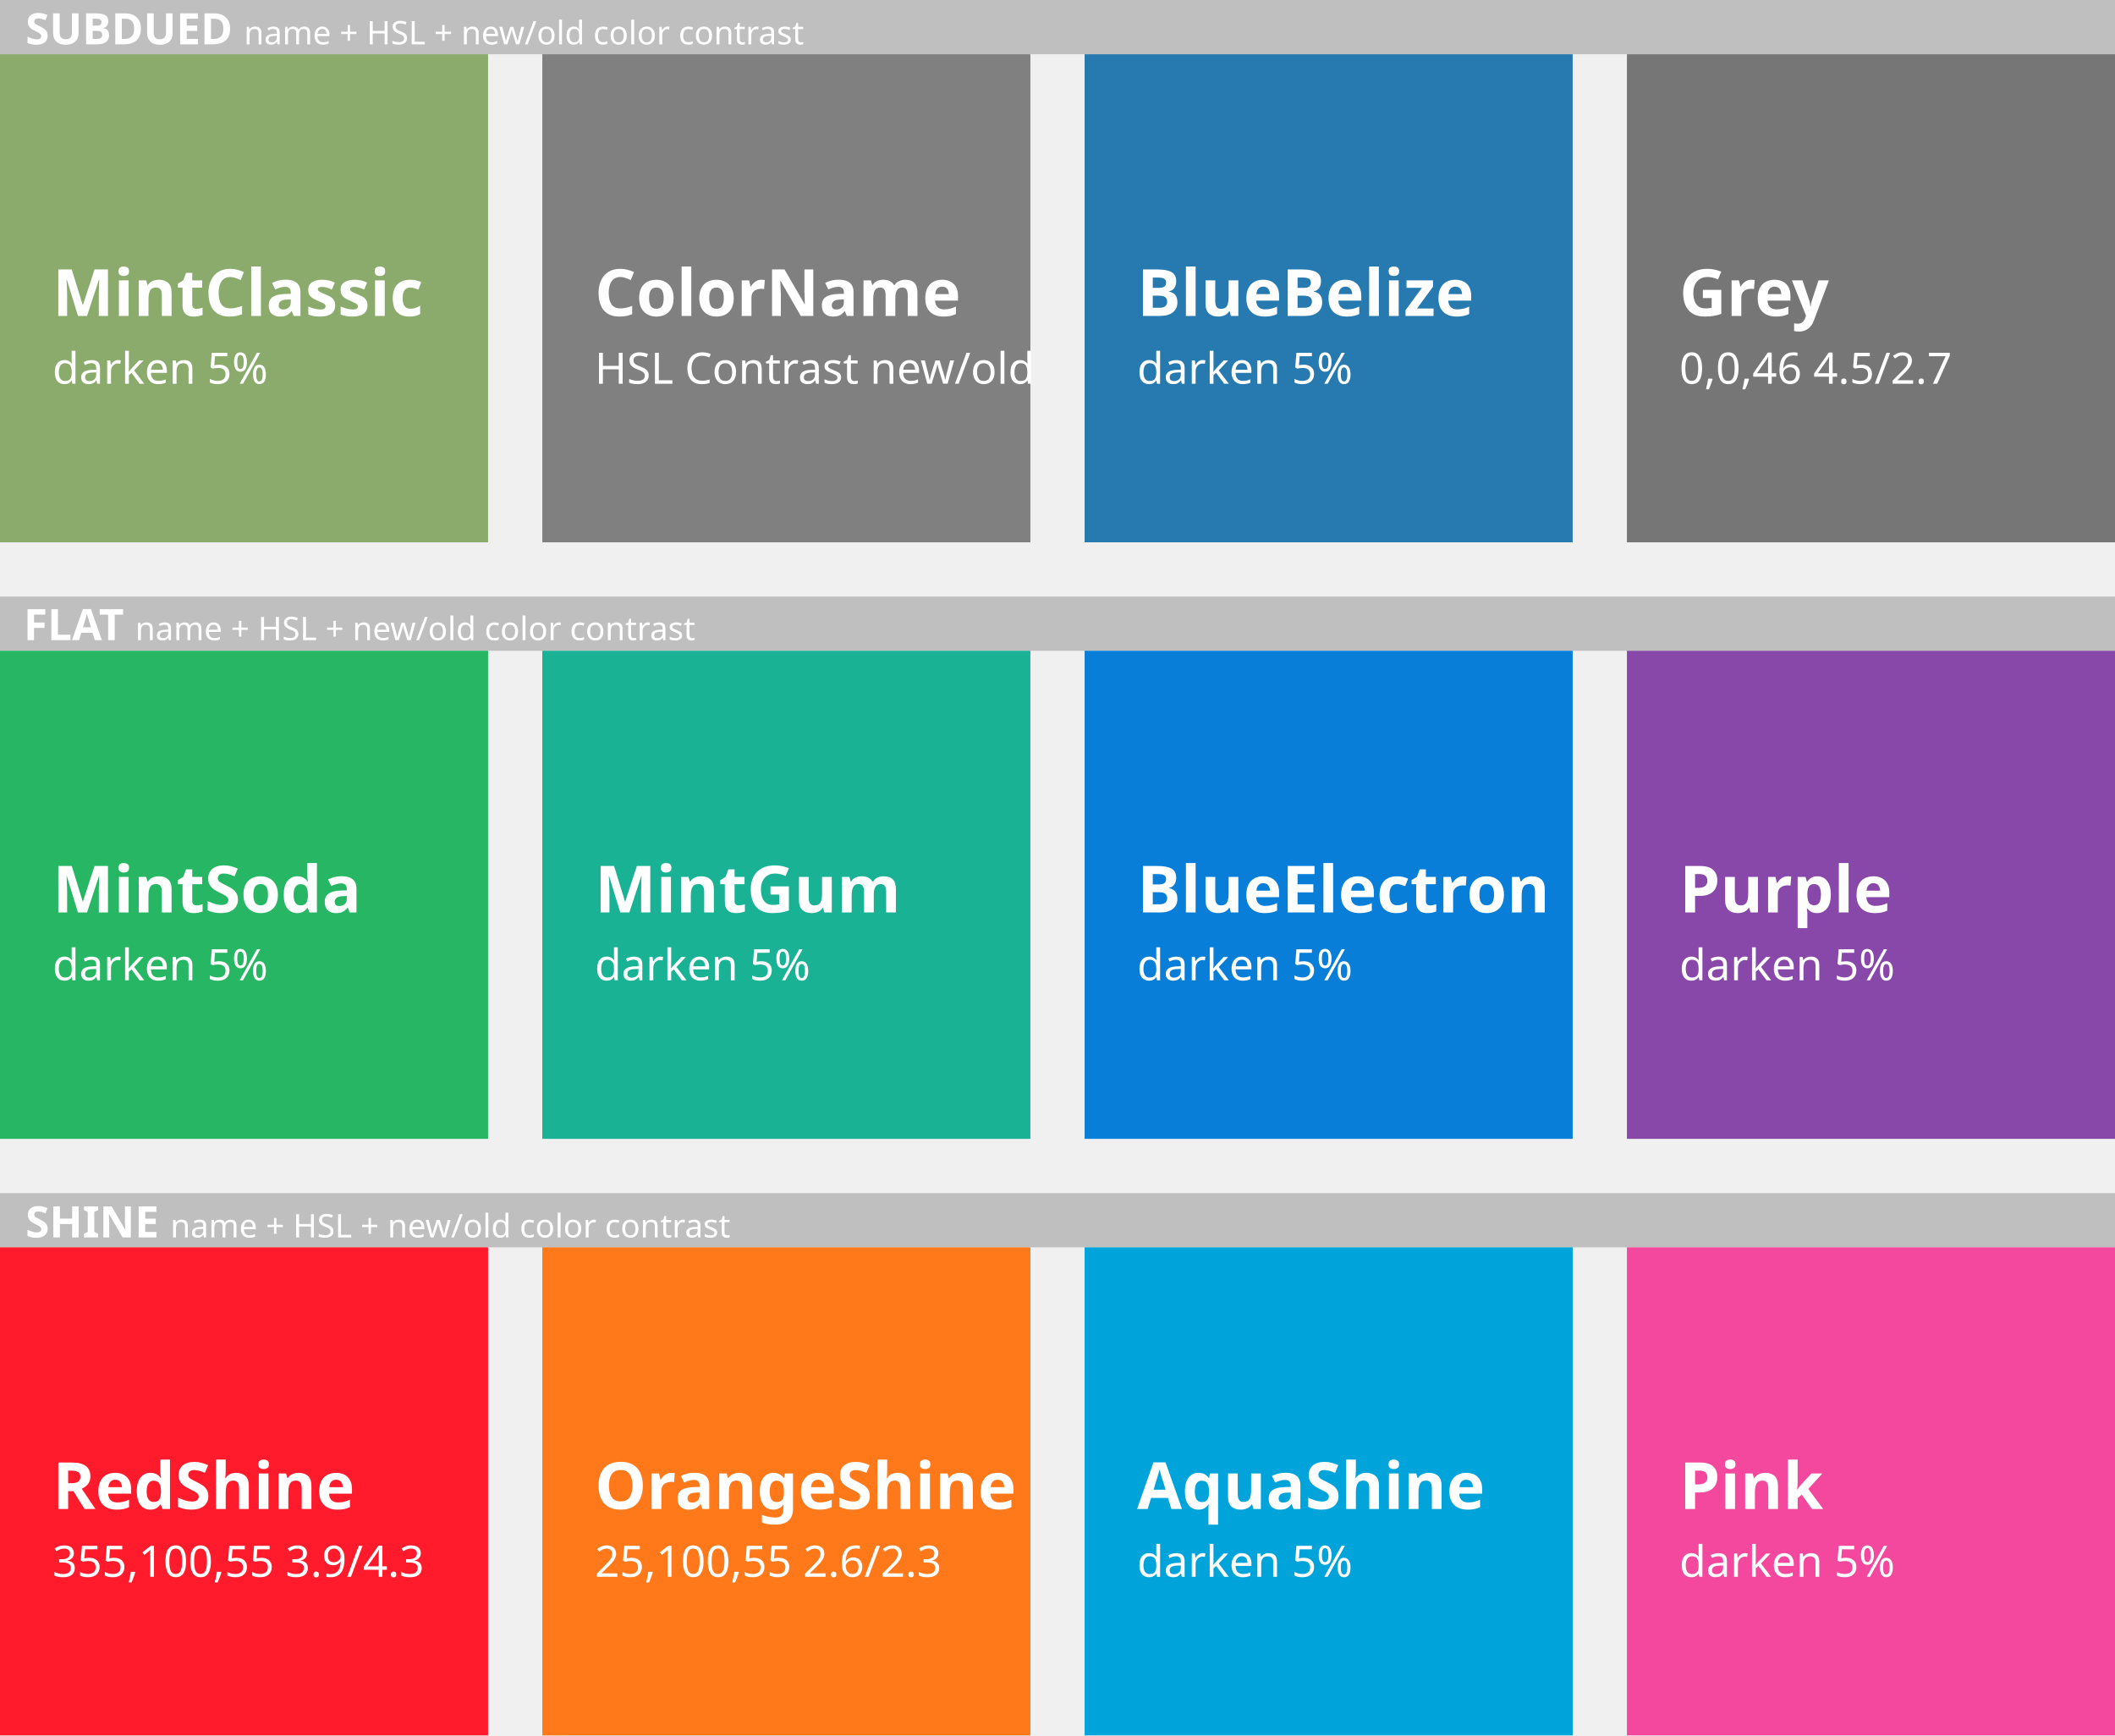
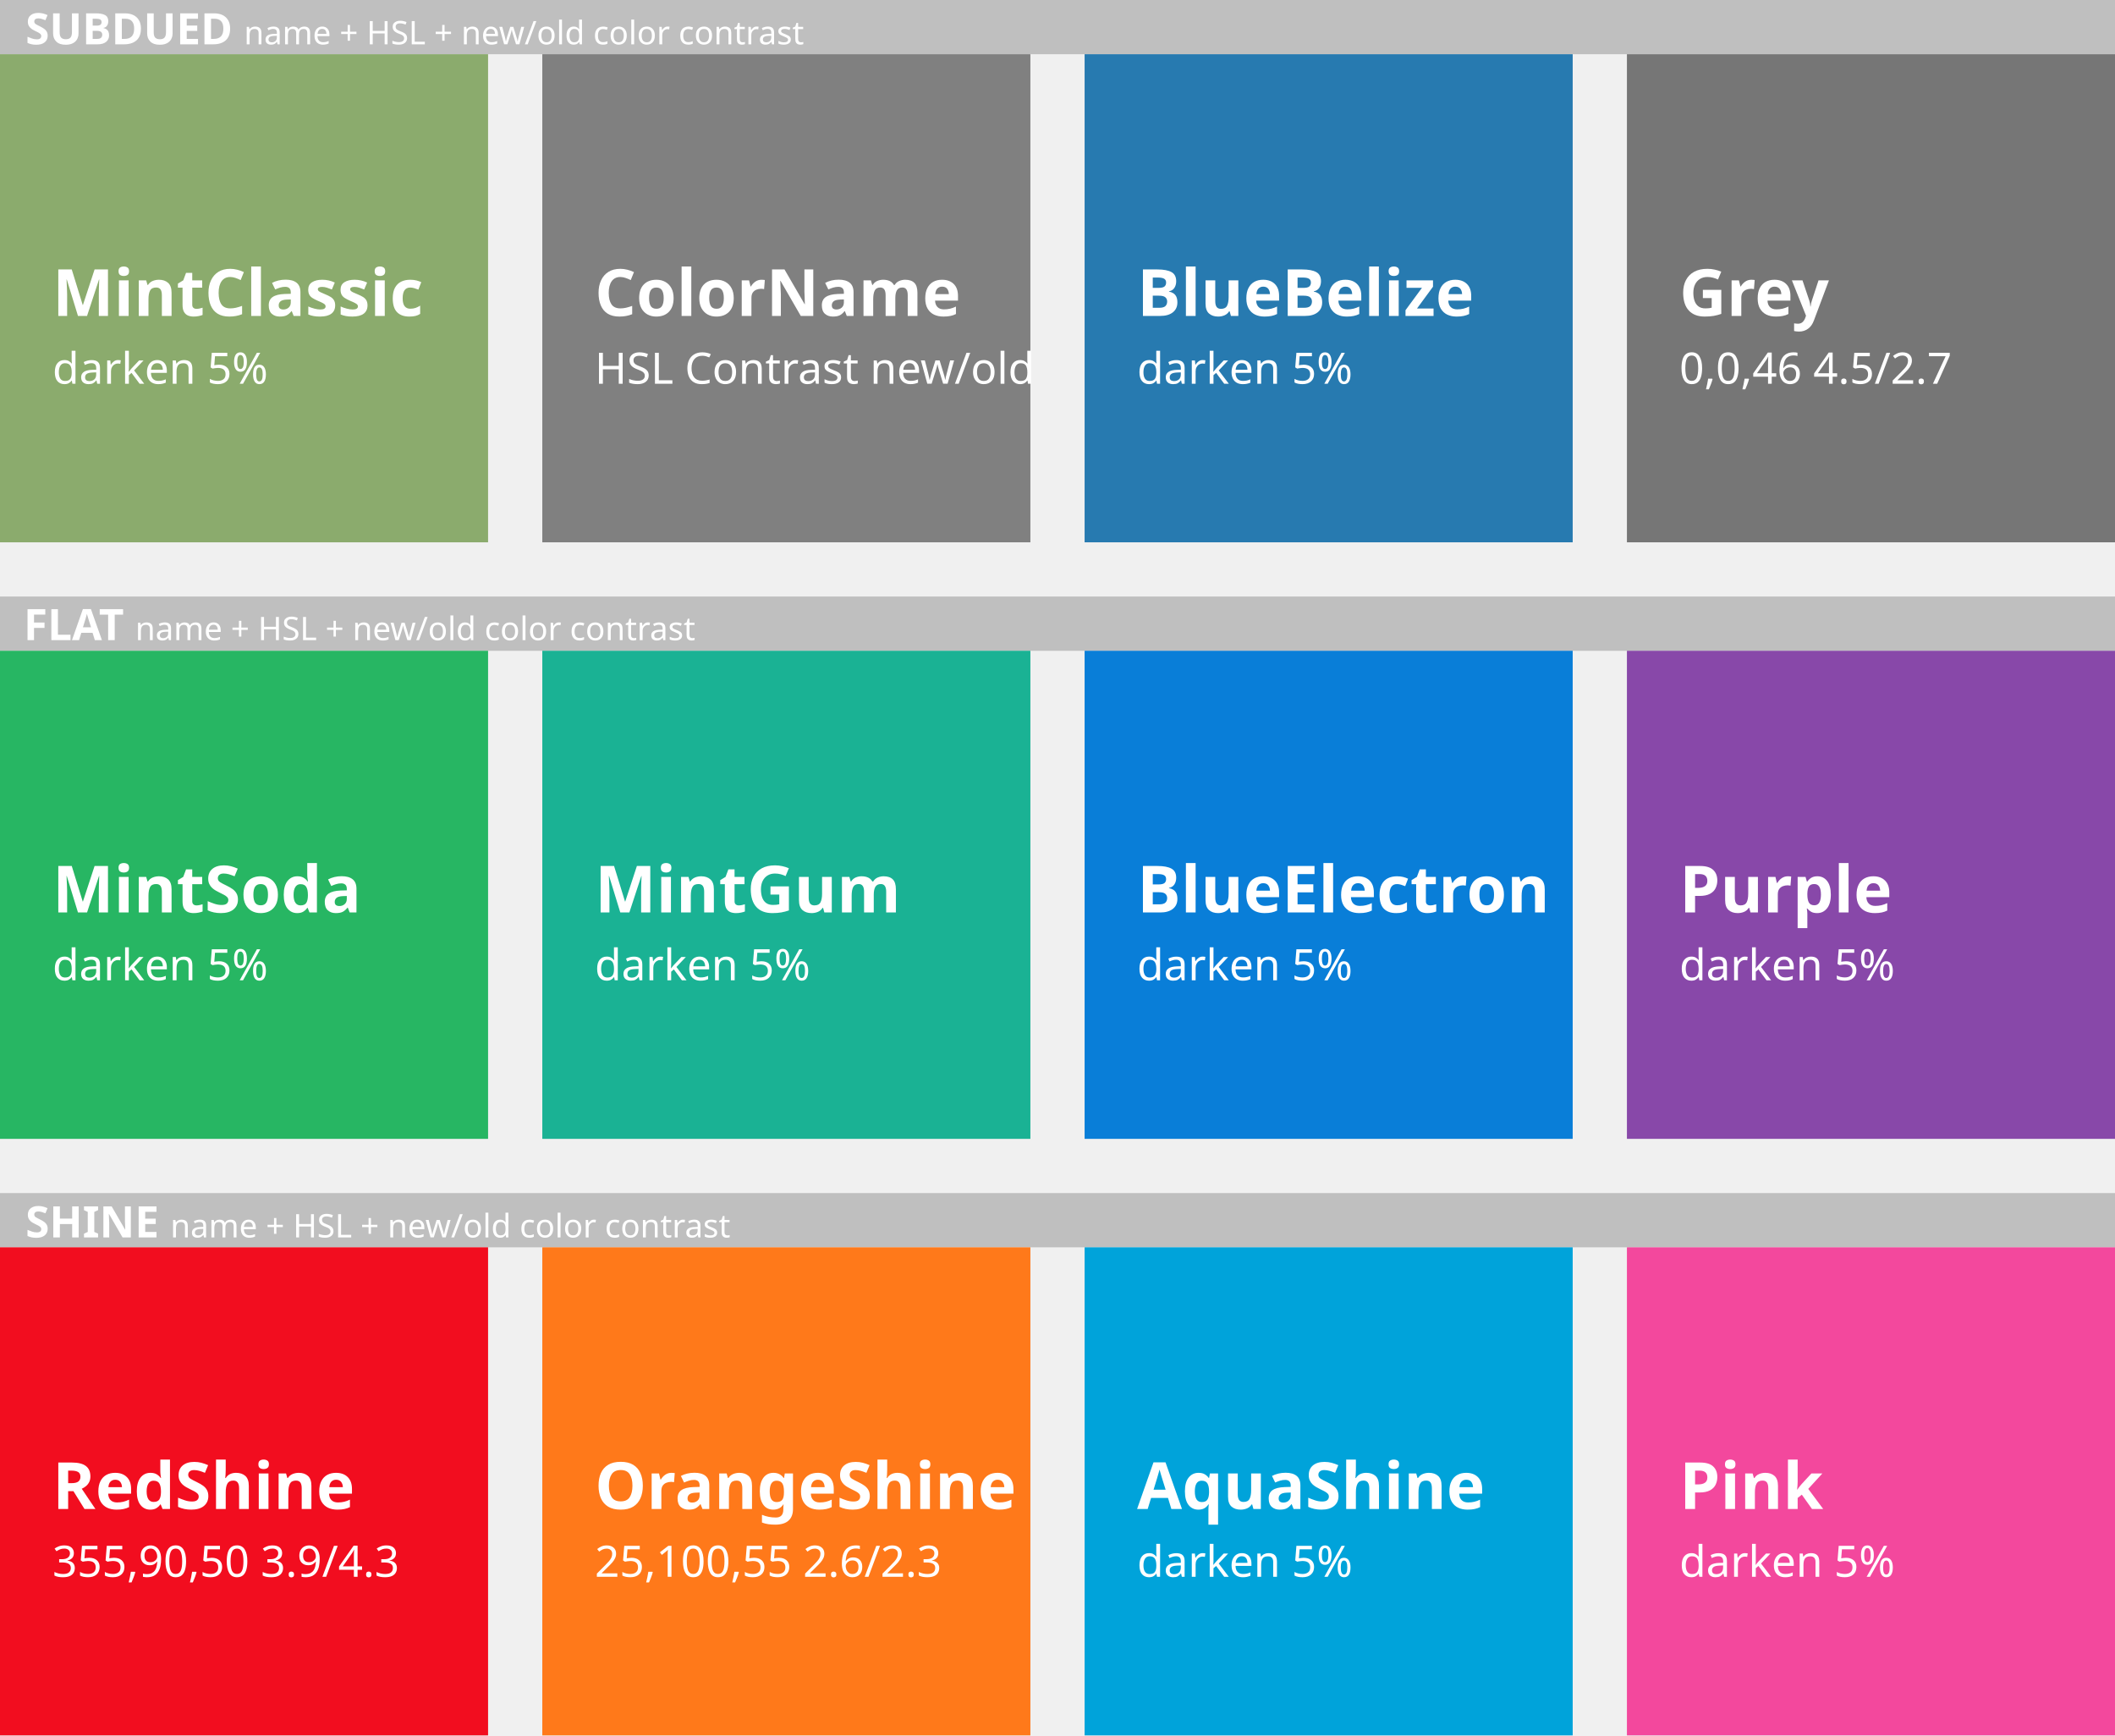
<svg xmlns="http://www.w3.org/2000/svg" id="svg8" version="1.1" viewBox="0 0 780 640" height="640" width="780">
  <defs id="defs2" />
  <g id="layer1">
    <g id="g888">
      <rect style="fill:#bfbfbf;fill-opacity:1;stroke-width:0" id="rect117661" width="780" height="20" x="0" y="0" />
      <text xml:space="preserve" style="font-size:16px;line-height:1.25;font-family:Ubuntu;-inkscape-font-specification:Ubuntu;text-align:end;text-anchor:end;stroke-width:0" x="9.408" y="16.344" id="text122195">
        <tspan id="tspan122193" style="font-style:normal;font-variant:normal;font-weight:bold;font-stretch:normal;font-size:16px;font-family:Ubuntu;-inkscape-font-specification:'Ubuntu Bold';text-align:start;text-anchor:start;fill:#ffffff;fill-opacity:1;stroke-width:0" x="9.408" y="16.344">SUBDUED <tspan style="font-style:normal;font-variant:normal;font-weight:normal;font-stretch:normal;font-size:12px;font-family:Ubuntu;-inkscape-font-specification:Ubuntu;stroke-width:0" id="tspan171659">name + HSL + new/old color contrast</tspan>
        </tspan>
      </text>
    </g>
    <g id="g894">
      <rect style="fill:#bfbfbf;fill-opacity:1;stroke-width:0" id="rect5080" width="780" height="20" x="0" y="220" />
      <text xml:space="preserve" style="font-size:16px;line-height:1.25;font-family:Ubuntu;-inkscape-font-specification:Ubuntu;text-align:end;text-anchor:end;stroke-width:0" x="8.72" y="236.088" id="text5086">
        <tspan id="tspan5084" style="font-style:normal;font-variant:normal;font-weight:bold;font-stretch:normal;font-size:16px;font-family:Ubuntu;-inkscape-font-specification:'Ubuntu Bold';text-align:start;text-anchor:start;fill:#ffffff;fill-opacity:1;stroke-width:0" x="8.72" y="236.088">FLAT <tspan style="font-style:normal;font-variant:normal;font-weight:normal;font-stretch:normal;font-size:12px;font-family:Ubuntu;-inkscape-font-specification:Ubuntu;stroke-width:0" id="tspan5082">name + HSL + new/old color contrast</tspan>
        </tspan>
      </text>
    </g>
    <g id="g900">
      <rect style="fill:#bfbfbf;fill-opacity:1;stroke-width:0" id="rect5088" width="780" height="20" x="0" y="440" />
      <text xml:space="preserve" style="font-size:16px;line-height:1.25;font-family:Ubuntu;-inkscape-font-specification:Ubuntu;text-align:end;text-anchor:end;stroke-width:0" x="9.408" y="456.344" id="text5094">
        <tspan id="tspan5092" style="font-style:normal;font-variant:normal;font-weight:bold;font-stretch:normal;font-size:16px;font-family:Ubuntu;-inkscape-font-specification:'Ubuntu Bold';text-align:start;text-anchor:start;fill:#ffffff;fill-opacity:1;stroke-width:0" x="9.408" y="456.344">SHINE <tspan style="font-style:normal;font-variant:normal;font-weight:normal;font-stretch:normal;font-size:12px;font-family:Ubuntu;-inkscape-font-specification:Ubuntu;stroke-width:0" id="tspan5090">name + HSL + new/old color contrast</tspan>
        </tspan>
      </text>
    </g>
    <g id="g906">
      <rect y="20" x="0" height="180" width="180" id="rect838" style="fill:#8bab6d;fill-opacity:1.0;stroke-width:0" />
      <text id="text844" y="116.512" x="19.352" style="font-weight:bold;font-size:16px;line-height:25px;font-family:'Ubuntu Mono';-inkscape-font-specification:'Ubuntu Mono Bold';letter-spacing:0px;word-spacing:0px;fill:#000000;stroke-width:0" xml:space="preserve">
        <tspan id="tspan840" style="font-size:24px;line-height:18px;fill:#ffffff;stroke-width:0" y="116.512" x="19.352">MintClassic</tspan>
        <tspan style="font-weight:normal;line-height:18px;-inkscape-font-specification:'Ubuntu Mono';fill:#ffffff;stroke-width:0" y="141.512" x="19.352" id="tspan842">darken 5%</tspan>
      </text>
    </g>
    <g id="g912">
      <rect y="20" x="200" height="180" width="180" id="rect8373" style="fill:#808080;fill-opacity:1;stroke-width:0" />
      <text id="text8379" y="116.512" x="219.352" style="font-weight:bold;font-size:16px;line-height:25px;font-family:'Ubuntu Mono';-inkscape-font-specification:'Ubuntu Mono Bold';letter-spacing:0px;word-spacing:0px;fill:#000000;stroke-width:0" xml:space="preserve">
        <tspan id="tspan8375" style="font-size:24px;line-height:18px;fill:#ffffff;stroke-width:0" y="116.512" x="219.352">ColorName</tspan>
        <tspan style="font-weight:normal;line-height:18px;-inkscape-font-specification:'Ubuntu Mono';letter-spacing:0px;fill:#ffffff;stroke-width:0" y="141.512" x="219.352" id="tspan8377">HSL Contrast new/old</tspan>
      </text>
    </g>
    <g id="g919">
      <rect y="20" x="400" height="180" width="180" id="rect8381" style="fill:#277ab0;fill-opacity:1.0;stroke-width:0" />
      <text id="text8387" y="116.512" x="419.352" style="font-weight:bold;font-size:16px;line-height:25px;font-family:'Ubuntu Mono';-inkscape-font-specification:'Ubuntu Mono Bold';letter-spacing:0px;word-spacing:0px;fill:#000000;stroke-width:0" xml:space="preserve">
        <tspan id="tspan8383" style="font-size:24px;line-height:18px;fill:#ffffff;stroke-width:0" y="116.512" x="419.352">BlueBelize</tspan>
        <tspan style="font-weight:normal;line-height:18px;-inkscape-font-specification:'Ubuntu Mono';fill:#ffffff;stroke-width:0" y="141.512" x="419.352" id="tspan90098">darken 5%</tspan>
      </text>
    </g>
    <g id="g925">
      <rect y="20" x="600" height="180" width="180" id="rect8389" style="fill:#767676;fill-opacity:1;stroke-width:0" />
      <text id="text8395" y="116.512" x="619.351" style="font-weight:bold;font-size:16px;line-height:25px;font-family:'Ubuntu Mono';-inkscape-font-specification:'Ubuntu Mono Bold';letter-spacing:0px;word-spacing:0px;fill:#000000;stroke-width:0" xml:space="preserve">
        <tspan id="tspan8391" style="font-size:24px;line-height:18px;fill:#ffffff;stroke-width:0" y="116.512" x="619.351">Grey</tspan>
        <tspan style="font-weight:normal;line-height:18px;-inkscape-font-specification:'Ubuntu Mono';fill:#ffffff;stroke-width:0" y="141.512" x="619.351" id="tspan8393">0,0,46 4.5/2.7</tspan>
      </text>
    </g>
    <g id="g931">
      <rect y="240" x="0" height="180" width="180" id="rect8397" style="fill:#27b663;fill-opacity:1.0;stroke-width:0" />
      <text id="text8403" y="336.512" x="19.352" style="font-weight:bold;font-size:16px;line-height:25px;font-family:'Ubuntu Mono';-inkscape-font-specification:'Ubuntu Mono Bold';letter-spacing:0px;word-spacing:0px;fill:#000000;stroke-width:0" xml:space="preserve">
        <tspan id="tspan8399" style="font-size:24px;line-height:18px;fill:#ffffff;stroke-width:0" y="336.512" x="19.352">MintSoda</tspan>
        <tspan style="font-weight:normal;line-height:18px;-inkscape-font-specification:'Ubuntu Mono';fill:#ffffff;stroke-width:0" y="361.512" x="19.352" id="tspan8401">darken 5%</tspan>
      </text>
    </g>
    <g id="g937">
      <rect y="240" x="200" height="180" width="180" id="rect8405" style="fill:#1ab294;fill-opacity:1.0;stroke-width:0" />
      <text id="text8411" y="336.512" x="219.352" style="font-weight:bold;font-size:16px;line-height:25px;font-family:'Ubuntu Mono';-inkscape-font-specification:'Ubuntu Mono Bold';letter-spacing:0px;word-spacing:0px;fill:#000000;stroke-width:0" xml:space="preserve">
        <tspan id="tspan8407" style="font-size:24px;line-height:18px;fill:#ffffff;stroke-width:0" y="336.512" x="219.352">MintGum</tspan>
        <tspan style="font-weight:normal;line-height:18px;-inkscape-font-specification:'Ubuntu Mono';fill:#ffffff;stroke-width:0" y="361.512" x="219.352" id="tspan8409">darken 5%</tspan>
      </text>
    </g>
    <g id="g944">
      <rect y="240" x="400" height="180" width="180" id="rect8413" style="fill:#097ed8;fill-opacity:1.0;stroke-width:0" />
      <text id="text8419" y="336.512" x="419.352" style="font-weight:bold;font-size:16px;line-height:25px;font-family:'Ubuntu Mono';-inkscape-font-specification:'Ubuntu Mono Bold';letter-spacing:0px;word-spacing:0px;fill:#000000;stroke-width:0" xml:space="preserve">
        <tspan id="tspan8415" style="font-size:24px;line-height:18px;fill:#ffffff;stroke-width:0" y="336.512" x="419.352">BlueElectron</tspan>
        <tspan style="font-weight:normal;line-height:18px;-inkscape-font-specification:'Ubuntu Mono';fill:#ffffff;stroke-width:0" y="361.512" x="419.352" id="tspan133588">darken 5%</tspan>
      </text>
    </g>
    <g id="g950">
      <rect y="240" x="600" height="180" width="180" id="rect8421" style="fill:#8848a9;fill-opacity:1.0;stroke-width:0" />
      <text id="text8427" y="336.512" x="619.352" style="font-weight:bold;font-size:16px;line-height:25px;font-family:'Ubuntu Mono';-inkscape-font-specification:'Ubuntu Mono Bold';letter-spacing:0px;word-spacing:0px;fill:#000000;stroke-width:0" xml:space="preserve">
        <tspan id="tspan8423" style="font-size:24px;line-height:18px;fill:#ffffff;stroke-width:0" y="336.512" x="619.352">Purple</tspan>
        <tspan style="font-weight:normal;line-height:18px;-inkscape-font-specification:'Ubuntu Mono';fill:#ffffff;stroke-width:0" y="361.512" x="619.352" id="tspan8425">darken 5%</tspan>
      </text>
    </g>
    <g id="g956">
-       <rect y="460" x="0" height="180" width="180" id="rect8429" style="fill:#ff1a2c;fill-opacity:1;stroke-width:0" />
+       <rect y="460" x="0" height="180" width="180" id="rect8429" style="fill:#f20d1f;fill-opacity:1;stroke-width:0" />
      <text id="text8435" y="556.512" x="19.352" style="font-weight:bold;font-size:16px;line-height:25px;font-family:'Ubuntu Mono';-inkscape-font-specification:'Ubuntu Mono Bold';letter-spacing:0px;word-spacing:0px;fill:#000000;stroke-width:0" xml:space="preserve">
        <tspan id="tspan8431" style="font-size:24px;line-height:18px;fill:#ffffff;stroke-width:0" y="556.512" x="19.352">RedShine</tspan>
-         <tspan style="font-weight:normal;line-height:18px;-inkscape-font-specification:'Ubuntu Mono';fill:#ffffff;stroke-width:0" y="581.512" x="19.352" id="tspan8433">355,100,55 3.9/4.3</tspan>
+         <tspan style="font-weight:normal;line-height:18px;-inkscape-font-specification:'Ubuntu Mono';fill:#ffffff;stroke-width:0" y="581.512" x="19.352" id="tspan8433">355,90,50 3.9/4.3</tspan>
      </text>
    </g>
    <g id="g962">
      <rect y="460" x="200" height="180" width="180" id="rect8437" style="fill:#ff791a;fill-opacity:1;stroke-width:0" />
      <text id="text8443" y="556.512" x="219.352" style="font-weight:bold;font-size:16px;line-height:25px;font-family:'Ubuntu Mono';-inkscape-font-specification:'Ubuntu Mono Bold';letter-spacing:0px;word-spacing:0px;fill:#000000;stroke-width:0" xml:space="preserve">
        <tspan id="tspan8439" style="font-size:24px;line-height:18px;fill:#ffffff;stroke-width:0" y="556.512" x="219.352">OrangeShine</tspan>
        <tspan style="font-weight:normal;line-height:18px;-inkscape-font-specification:'Ubuntu Mono';fill:#ffffff;stroke-width:0" y="581.512" x="219.352" id="tspan8441">25,100,55 2.6/2.3</tspan>
      </text>
    </g>
    <g id="g968">
      <rect y="460" x="400" height="180" width="180" id="rect8445" style="fill:#00a3da;fill-opacity:1.0;stroke-width:0" />
      <text id="text8451" y="556.512" x="419.352" style="font-weight:bold;font-size:16px;line-height:25px;font-family:'Ubuntu Mono';-inkscape-font-specification:'Ubuntu Mono Bold';letter-spacing:0px;word-spacing:0px;fill:#000000;stroke-width:0" xml:space="preserve">
        <tspan id="tspan8447" style="font-size:24px;line-height:18px;fill:#ffffff;stroke-width:0" y="556.512" x="419.352">AquaShine</tspan>
        <tspan style="font-weight:normal;line-height:18px;-inkscape-font-specification:'Ubuntu Mono';fill:#ffffff;stroke-width:0" y="581.512" x="419.352" id="tspan8449">darken 5%</tspan>
      </text>
    </g>
    <g id="g974">
      <rect y="460" x="600" height="180" width="180" id="rect8453" style="fill:#f3489d;fill-opacity:1.0;stroke-width:0" />
      <text id="text8459" y="556.512" x="619.352" style="font-weight:bold;font-size:16px;line-height:25px;font-family:'Ubuntu Mono';-inkscape-font-specification:'Ubuntu Mono Bold';letter-spacing:0px;word-spacing:0px;fill:#000000;stroke-width:0" xml:space="preserve">
        <tspan id="tspan8455" style="font-size:24px;line-height:18px;fill:#ffffff;stroke-width:0" y="556.512" x="619.352">Pink</tspan>
        <tspan style="font-weight:normal;line-height:18px;-inkscape-font-specification:'Ubuntu Mono';fill:#ffffff;stroke-width:0" y="581.512" x="619.352" id="tspan8457">darken 5%</tspan>
      </text>
    </g>
  </g>
</svg>
